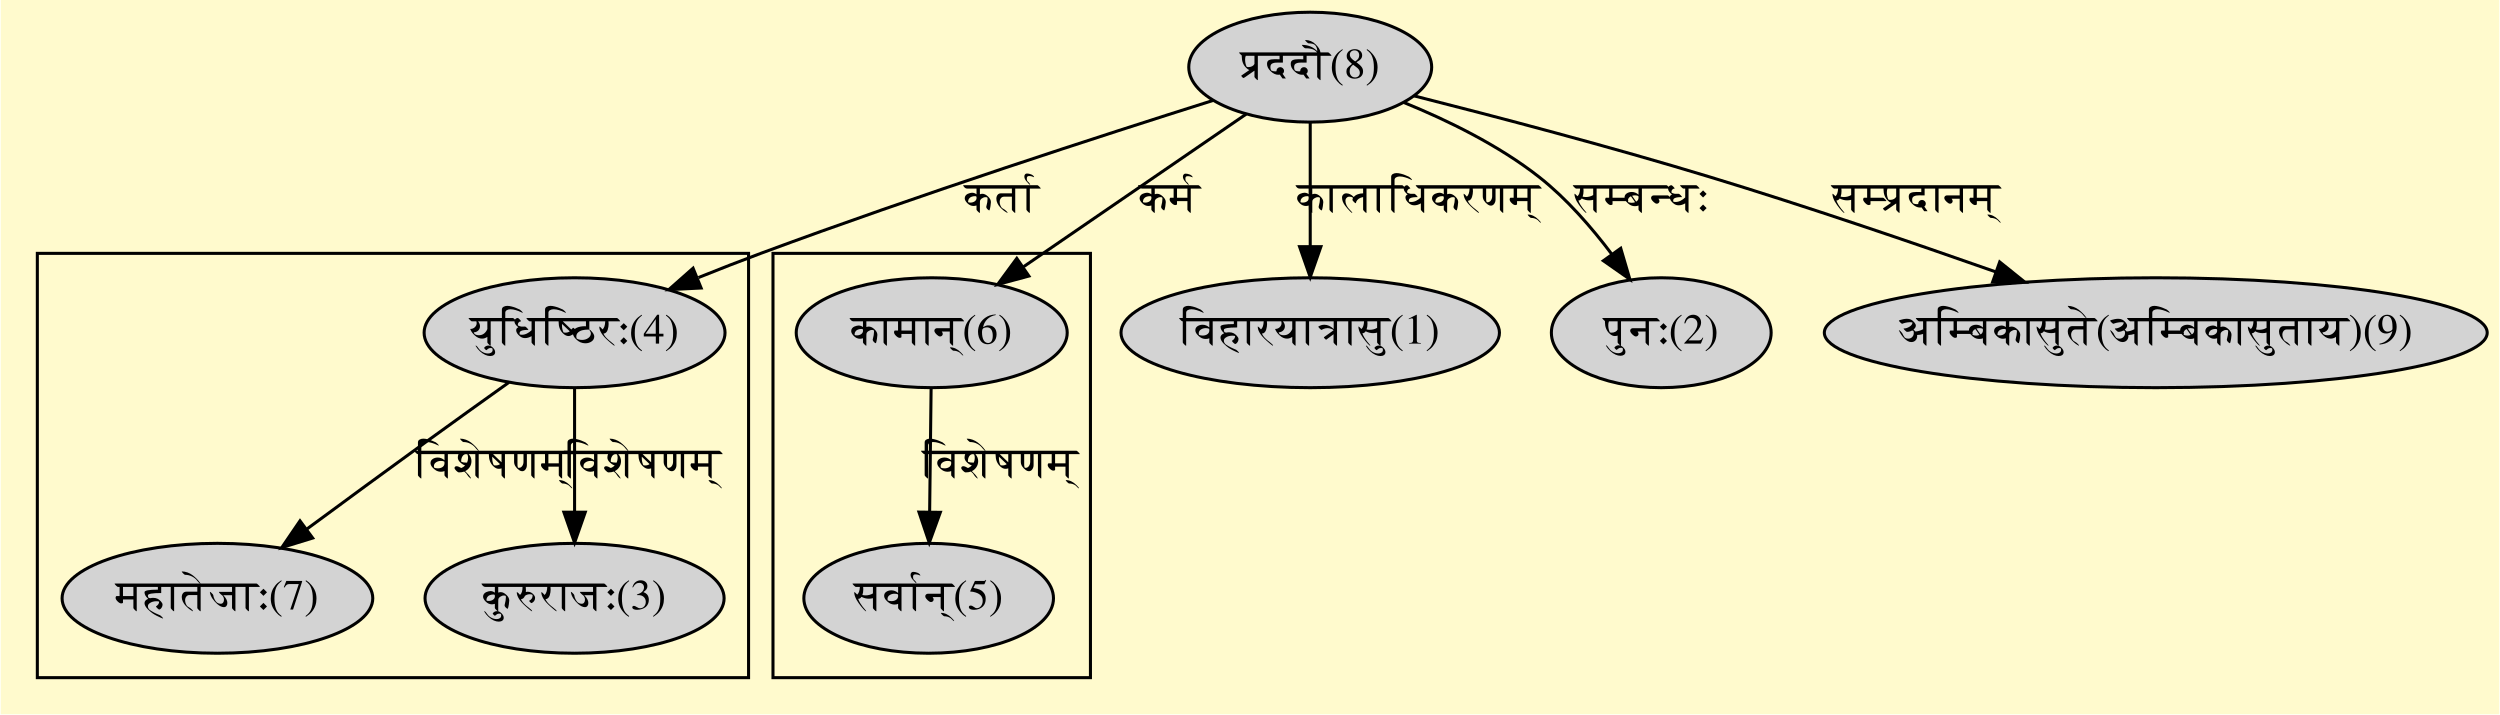
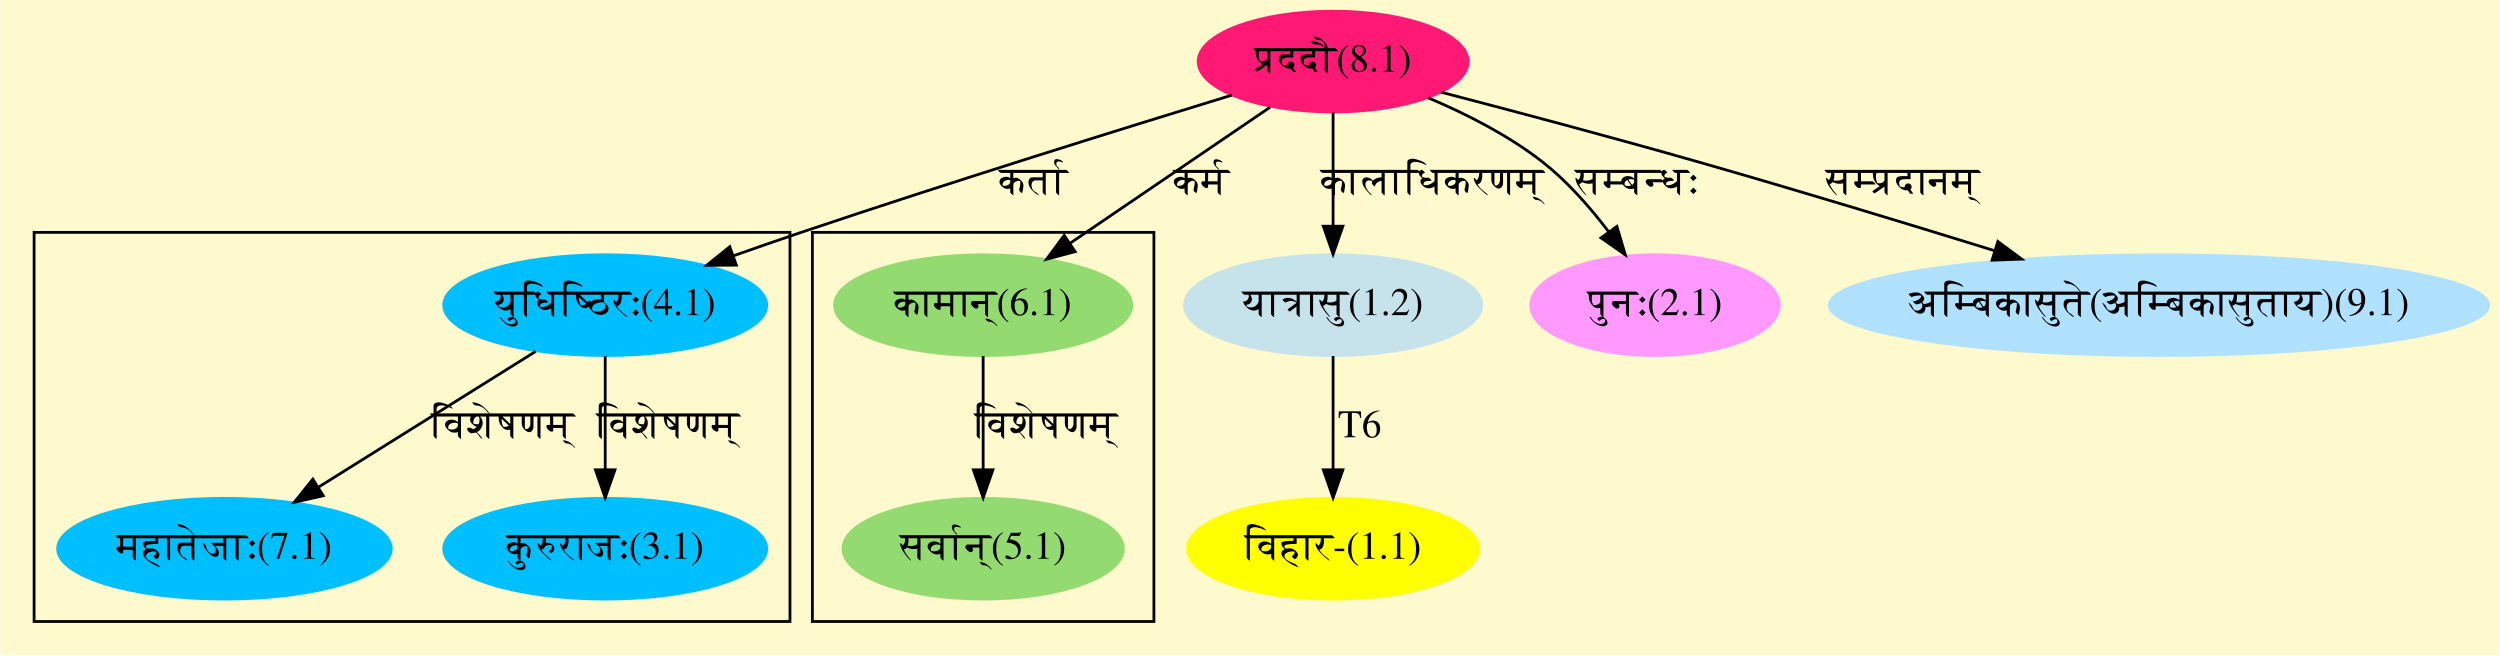
- <svg xmlns="http://www.w3.org/2000/svg" width="819pt" height="234pt" viewBox="0.00 0.00 818.54 234.00">
+ <svg xmlns="http://www.w3.org/2000/svg" width="893pt" height="234pt" viewBox="0.00 0.00 892.64 234.00">
  <g id="graph0" class="graph" transform="scale(1 1) rotate(0) translate(4 230)">
-     <polygon fill="#fffacd" stroke="transparent" points="-4,4 -4,-230 814.54,-230 814.54,4 -4,4" />
+     <polygon fill="#fffacd" stroke="transparent" points="-4,4 -4,-230 888.64,-230 888.64,4 -4,4" />
    <g id="clust1" class="cluster">
-       <polygon fill="#fffacd" stroke="black" points="8,-8 8,-147 241,-147 241,-8 8,-8" />
+       <polygon fill="#fffacd" stroke="black" points="8,-8 8,-147 278,-147 278,-8 8,-8" />
    </g>
    <g id="clust2" class="cluster">
-       <polygon fill="#fffacd" stroke="black" points="249,-8 249,-147 353,-147 353,-8 249,-8" />
+       <polygon fill="#fffacd" stroke="black" points="286,-8 286,-147 408,-147 408,-8 286,-8" />
    </g>
    <g id="node1" class="node">
-       <ellipse fill="lightgrey" stroke="black" cx="184" cy="-34" rx="48.99" ry="18" />
-       <text text-anchor="middle" x="184" y="-30.3" font-family="Times,serif" font-size="14.00">कुरुराजः(3)</text>
+       <ellipse fill="#00bfff" stroke="#00bfff" cx="212" cy="-34" rx="57.69" ry="18" />
+       <text text-anchor="middle" x="212" y="-30.3" font-family="Times,serif" font-size="14.00">कुरुराजः(3.1)</text>
    </g>
    <g id="node2" class="node">
-       <ellipse fill="lightgrey" stroke="black" cx="184" cy="-121" rx="49.29" ry="18" />
-       <text text-anchor="middle" x="184" y="-117.3" font-family="Times,serif" font-size="14.00">युधिष्ठिरः(4)</text>
+       <ellipse fill="#00bfff" stroke="#00bfff" cx="212" cy="-121" rx="57.69" ry="18" />
+       <text text-anchor="middle" x="212" y="-117.3" font-family="Times,serif" font-size="14.00">युधिष्ठिरः(4.1)</text>
+     </g>
+     <g id="edge4" class="edge">
+       <path fill="none" stroke="black" d="M212,-62.27C212,-75.58 212,-91.19 212,-102.82" />
+       <polygon fill="black" stroke="black" points="215.5,-62.2 212,-52.2 208.5,-62.2 215.5,-62.2" />
+       <text text-anchor="middle" x="234.5" y="-73.8" font-family="Times,serif" font-size="14.00">विशेषणम्</text>
+     </g>
+     <g id="node8" class="node">
+       <ellipse fill="#ff1975" stroke="#ff1975" cx="472" cy="-208" rx="48.19" ry="18" />
+       <text text-anchor="middle" x="472" y="-204.3" font-family="Times,serif" font-size="14.00">प्रददौ(8.1)</text>
+     </g>
+     <g id="edge5" class="edge">
+       <path fill="none" stroke="black" d="M257.86,-138.65C265.89,-141.49 274.17,-144.37 282,-147 335.28,-164.92 397.47,-184.27 435.8,-196.01" />
+       <polygon fill="black" stroke="black" points="258.84,-135.29 248.24,-135.23 256.49,-141.88 258.84,-135.29" />
+       <text text-anchor="middle" x="365" y="-160.8" font-family="Times,serif" font-size="14.00">कर्ता</text>
+     </g>
+     <g id="node3" class="node">
+       <ellipse fill="#00bfff" stroke="#00bfff" cx="76" cy="-34" rx="59.59" ry="18" />
+       <text text-anchor="middle" x="76" y="-30.3" font-family="Times,serif" font-size="14.00">महातेजाः(7.1)</text>
+     </g>
+     <g id="edge8" class="edge">
+       <path fill="none" stroke="black" d="M109.74,-56.09C133.76,-71.1 165.5,-90.94 187.21,-104.51" />
+       <polygon fill="black" stroke="black" points="111.28,-52.92 100.94,-50.59 107.57,-58.86 111.28,-52.92" />
+       <text text-anchor="middle" x="175.5" y="-73.8" font-family="Times,serif" font-size="14.00">विशेषणम्</text>
+     </g>
+     <g id="node4" class="node">
+       <ellipse fill="#93db70" stroke="#93db70" cx="347" cy="-34" rx="50.09" ry="18" />
+       <text text-anchor="middle" x="347" y="-30.3" font-family="Times,serif" font-size="14.00">सर्वान्(5.1)</text>
+     </g>
+     <g id="node5" class="node">
+       <ellipse fill="#93db70" stroke="#93db70" cx="347" cy="-121" rx="53.09" ry="18" />
+       <text text-anchor="middle" x="347" y="-117.3" font-family="Times,serif" font-size="14.00">कामान्(6.1)</text>
+     </g>
+     <g id="edge6" class="edge">
+       <path fill="none" stroke="black" d="M347,-62.27C347,-75.58 347,-91.19 347,-102.82" />
+       <polygon fill="black" stroke="black" points="350.5,-62.2 347,-52.2 343.5,-62.2 350.5,-62.2" />
+       <text text-anchor="middle" x="369.5" y="-73.8" font-family="Times,serif" font-size="14.00">विशेषणम्</text>
+     </g>
+     <g id="edge7" class="edge">
+       <path fill="none" stroke="black" d="M378.06,-143.12C400.25,-158.21 429.59,-178.16 449.53,-191.72" />
+       <polygon fill="black" stroke="black" points="379.87,-140.12 369.64,-137.39 375.94,-145.91 379.87,-140.12" />
+       <text text-anchor="middle" x="425" y="-160.8" font-family="Times,serif" font-size="14.00">कर्म</text>
+     </g>
+     <g id="node6" class="node">
+       <ellipse fill="#ffff00" stroke="#ffff00" cx="472" cy="-34" rx="51.99" ry="18" />
+       <text text-anchor="middle" x="472" y="-30.3" font-family="Times,serif" font-size="14.00">विहार-(1.1)</text>
+     </g>
+     <g id="node7" class="node">
+       <ellipse fill="#c6e2eb" stroke="#c6e2eb" cx="472" cy="-121" rx="53.09" ry="18" />
+       <text text-anchor="middle" x="472" y="-117.3" font-family="Times,serif" font-size="14.00">यात्रासु(1.2)</text>
+     </g>
+     <g id="edge1" class="edge">
+       <path fill="none" stroke="black" d="M472,-62.27C472,-75.58 472,-91.19 472,-102.82" />
+       <polygon fill="black" stroke="black" points="475.5,-62.2 472,-52.2 468.5,-62.2 475.5,-62.2" />
+       <text text-anchor="middle" x="481.5" y="-73.8" font-family="Times,serif" font-size="14.00">T6</text>
+     </g>
+     <g id="edge2" class="edge">
+       <path fill="none" stroke="black" d="M472,-149.27C472,-162.58 472,-178.19 472,-189.82" />
+       <polygon fill="black" stroke="black" points="475.5,-149.2 472,-139.2 468.5,-149.2 475.5,-149.2" />
+       <text text-anchor="middle" x="507.5" y="-160.8" font-family="Times,serif" font-size="14.00">कालाधिकरणम्</text>
+     </g>
+     <g id="node9" class="node">
+       <ellipse fill="#ff99ff" stroke="#ff99ff" cx="587" cy="-121" rx="44.39" ry="18" />
+       <text text-anchor="middle" x="587" y="-117.3" font-family="Times,serif" font-size="14.00">पुनः(2.1)</text>
    </g>
    <g id="edge3" class="edge">
-       <path fill="none" stroke="black" d="M184,-62.27C184,-75.58 184,-91.19 184,-102.82" />
-       <polygon fill="black" stroke="black" points="187.5,-62.2 184,-52.2 180.5,-62.2 187.5,-62.2" />
-       <text text-anchor="middle" x="206.5" y="-73.8" font-family="Times,serif" font-size="14.00">विशेषणम्</text>
+       <path fill="none" stroke="black" d="M570.37,-147.29C563.83,-155.9 555.78,-165.09 547,-172 534.8,-181.59 519.55,-189.32 505.99,-195.05" />
+       <polygon fill="black" stroke="black" points="573.37,-149.13 576.38,-138.97 567.69,-145.03 573.37,-149.13" />
+       <text text-anchor="middle" x="580.5" y="-160.8" font-family="Times,serif" font-size="14.00">सम्बन्धः</text>
    </g>
-     <g id="node7" class="node">
-       <ellipse fill="lightgrey" stroke="black" cx="425" cy="-208" rx="39.79" ry="18" />
-       <text text-anchor="middle" x="425" y="-204.3" font-family="Times,serif" font-size="14.00">प्रददौ(8)</text>
+     <g id="node10" class="node">
+       <ellipse fill="#b0e2ff" stroke="#b0e2ff" cx="767" cy="-121" rx="117.78" ry="18" />
+       <text text-anchor="middle" x="767" y="-117.3" font-family="Times,serif" font-size="14.00">अम्बिकासुते(अम्बिकासुताय)(9.1)</text>
    </g>
-     <g id="edge4" class="edge">
-       <path fill="none" stroke="black" d="M224.6,-139.08C231.38,-141.81 238.37,-144.54 245,-147 296.42,-166.08 357.09,-185.72 393.24,-197.12" />
-       <polygon fill="black" stroke="black" points="225.46,-135.65 214.87,-135.12 222.82,-142.14 225.46,-135.65" />
-       <text text-anchor="middle" x="324" y="-160.8" font-family="Times,serif" font-size="14.00">कर्ता</text>
-     </g>
-     <g id="node3" class="node">
-       <ellipse fill="lightgrey" stroke="black" cx="67" cy="-34" rx="50.89" ry="18" />
-       <text text-anchor="middle" x="67" y="-30.3" font-family="Times,serif" font-size="14.00">महातेजाः(7)</text>
-     </g>
-     <g id="edge7" class="edge">
-       <path fill="none" stroke="black" d="M96.38,-56.74C108.34,-65.55 122.3,-75.8 135,-85 143.97,-91.5 153.92,-98.62 162.49,-104.73" />
-       <polygon fill="black" stroke="black" points="98.2,-53.74 88.08,-50.62 94.05,-59.37 98.2,-53.74" />
-       <text text-anchor="middle" x="157.5" y="-73.8" font-family="Times,serif" font-size="14.00">विशेषणम्</text>
-     </g>
-     <g id="node4" class="node">
-       <ellipse fill="lightgrey" stroke="black" cx="300" cy="-34" rx="40.89" ry="18" />
-       <text text-anchor="middle" x="300" y="-30.3" font-family="Times,serif" font-size="14.00">सर्वान्(5)</text>
-     </g>
-     <g id="node5" class="node">
-       <ellipse fill="lightgrey" stroke="black" cx="301" cy="-121" rx="44.39" ry="18" />
-       <text text-anchor="middle" x="301" y="-117.3" font-family="Times,serif" font-size="14.00">कामान्(6)</text>
-     </g>
-     <g id="edge5" class="edge">
-       <path fill="none" stroke="black" d="M300.32,-62.27C300.48,-75.58 300.66,-91.19 300.8,-102.82" />
-       <polygon fill="black" stroke="black" points="303.82,-62.16 300.2,-52.2 296.82,-62.24 303.82,-62.16" />
-       <text text-anchor="middle" x="323.5" y="-73.8" font-family="Times,serif" font-size="14.00">विशेषणम्</text>
-     </g>
-     <g id="edge6" class="edge">
-       <path fill="none" stroke="black" d="M331.14,-142.66C353.73,-158.15 384.07,-178.94 404.06,-192.65" />
-       <polygon fill="black" stroke="black" points="332.83,-139.57 322.6,-136.81 328.87,-145.35 332.83,-139.57" />
-       <text text-anchor="middle" x="379" y="-160.8" font-family="Times,serif" font-size="14.00">कर्म</text>
-     </g>
-     <g id="node6" class="node">
-       <ellipse fill="lightgrey" stroke="black" cx="425" cy="-121" rx="61.99" ry="18" />
-       <text text-anchor="middle" x="425" y="-117.3" font-family="Times,serif" font-size="14.00">विहारयात्रासु(1)</text>
-     </g>
-     <g id="edge1" class="edge">
-       <path fill="none" stroke="black" d="M425,-149.27C425,-162.58 425,-178.19 425,-189.82" />
-       <polygon fill="black" stroke="black" points="428.5,-149.2 425,-139.2 421.5,-149.2 428.5,-149.2" />
-       <text text-anchor="middle" x="460.5" y="-160.8" font-family="Times,serif" font-size="14.00">कालाधिकरणम्</text>
-     </g>
-     <g id="node8" class="node">
-       <ellipse fill="lightgrey" stroke="black" cx="540" cy="-121" rx="36" ry="18" />
-       <text text-anchor="middle" x="540" y="-117.3" font-family="Times,serif" font-size="14.00">पुनः(2)</text>
-     </g>
-     <g id="edge2" class="edge">
-       <path fill="none" stroke="black" d="M523.87,-146.63C517.24,-155.43 509.01,-164.92 500,-172 486.78,-182.39 469.98,-190.6 455.63,-196.44" />
-       <polygon fill="black" stroke="black" points="526.72,-148.66 529.71,-138.5 521.03,-144.58 526.72,-148.66" />
-       <text text-anchor="middle" x="533.5" y="-160.8" font-family="Times,serif" font-size="14.00">सम्बन्धः</text>
-     </g>
-     <g id="node9" class="node">
-       <ellipse fill="lightgrey" stroke="black" cx="702" cy="-121" rx="108.58" ry="18" />
-       <text text-anchor="middle" x="702" y="-117.3" font-family="Times,serif" font-size="14.00">अम्बिकासुते(अम्बिकासुताय)(9)</text>
-     </g>
-     <g id="edge8" class="edge">
-       <path fill="none" stroke="black" d="M649.64,-140.91C621.95,-150.66 587.3,-162.47 556,-172 523.35,-181.94 485.66,-191.85 459.11,-198.57" />
-       <polygon fill="black" stroke="black" points="650.87,-144.19 659.13,-137.55 648.54,-137.59 650.87,-144.19" />
-       <text text-anchor="middle" x="623.5" y="-160.8" font-family="Times,serif" font-size="14.00">सम्प्रदानम्</text>
+     <g id="edge9" class="edge">
+       <path fill="none" stroke="black" d="M708.14,-140.49C676.97,-150.14 637.99,-161.99 603,-172 571.99,-180.87 536.65,-190.27 510.5,-197.09" />
+       <polygon fill="black" stroke="black" points="709.46,-143.74 717.97,-137.44 707.39,-137.06 709.46,-143.74" />
+       <text text-anchor="middle" x="675.5" y="-160.8" font-family="Times,serif" font-size="14.00">सम्प्रदानम्</text>
    </g>
  </g>
</svg>
